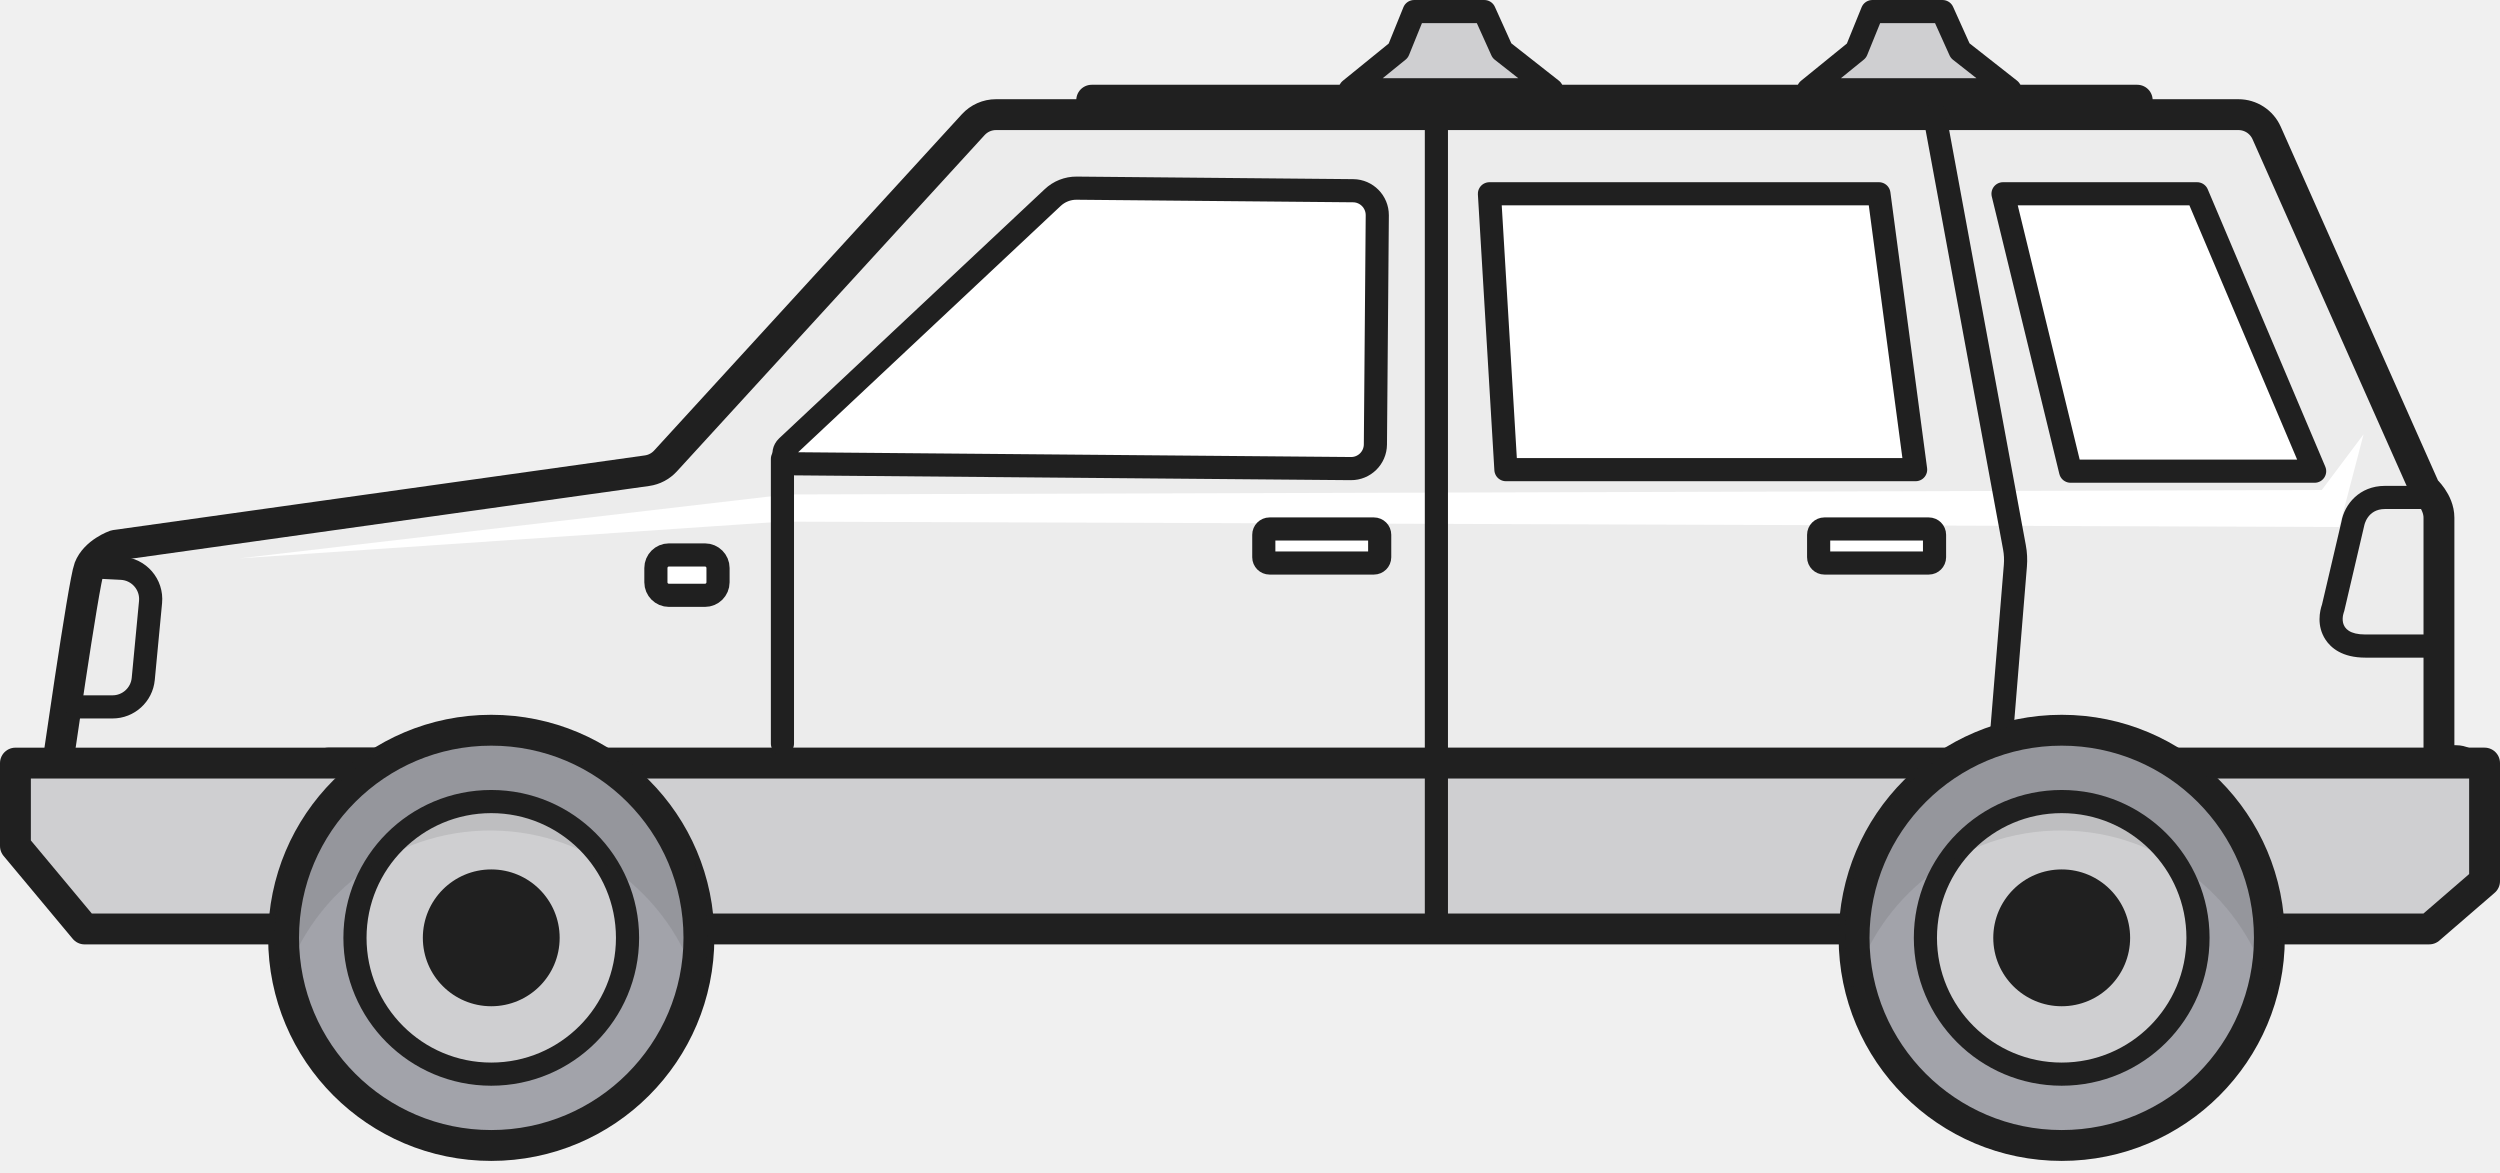
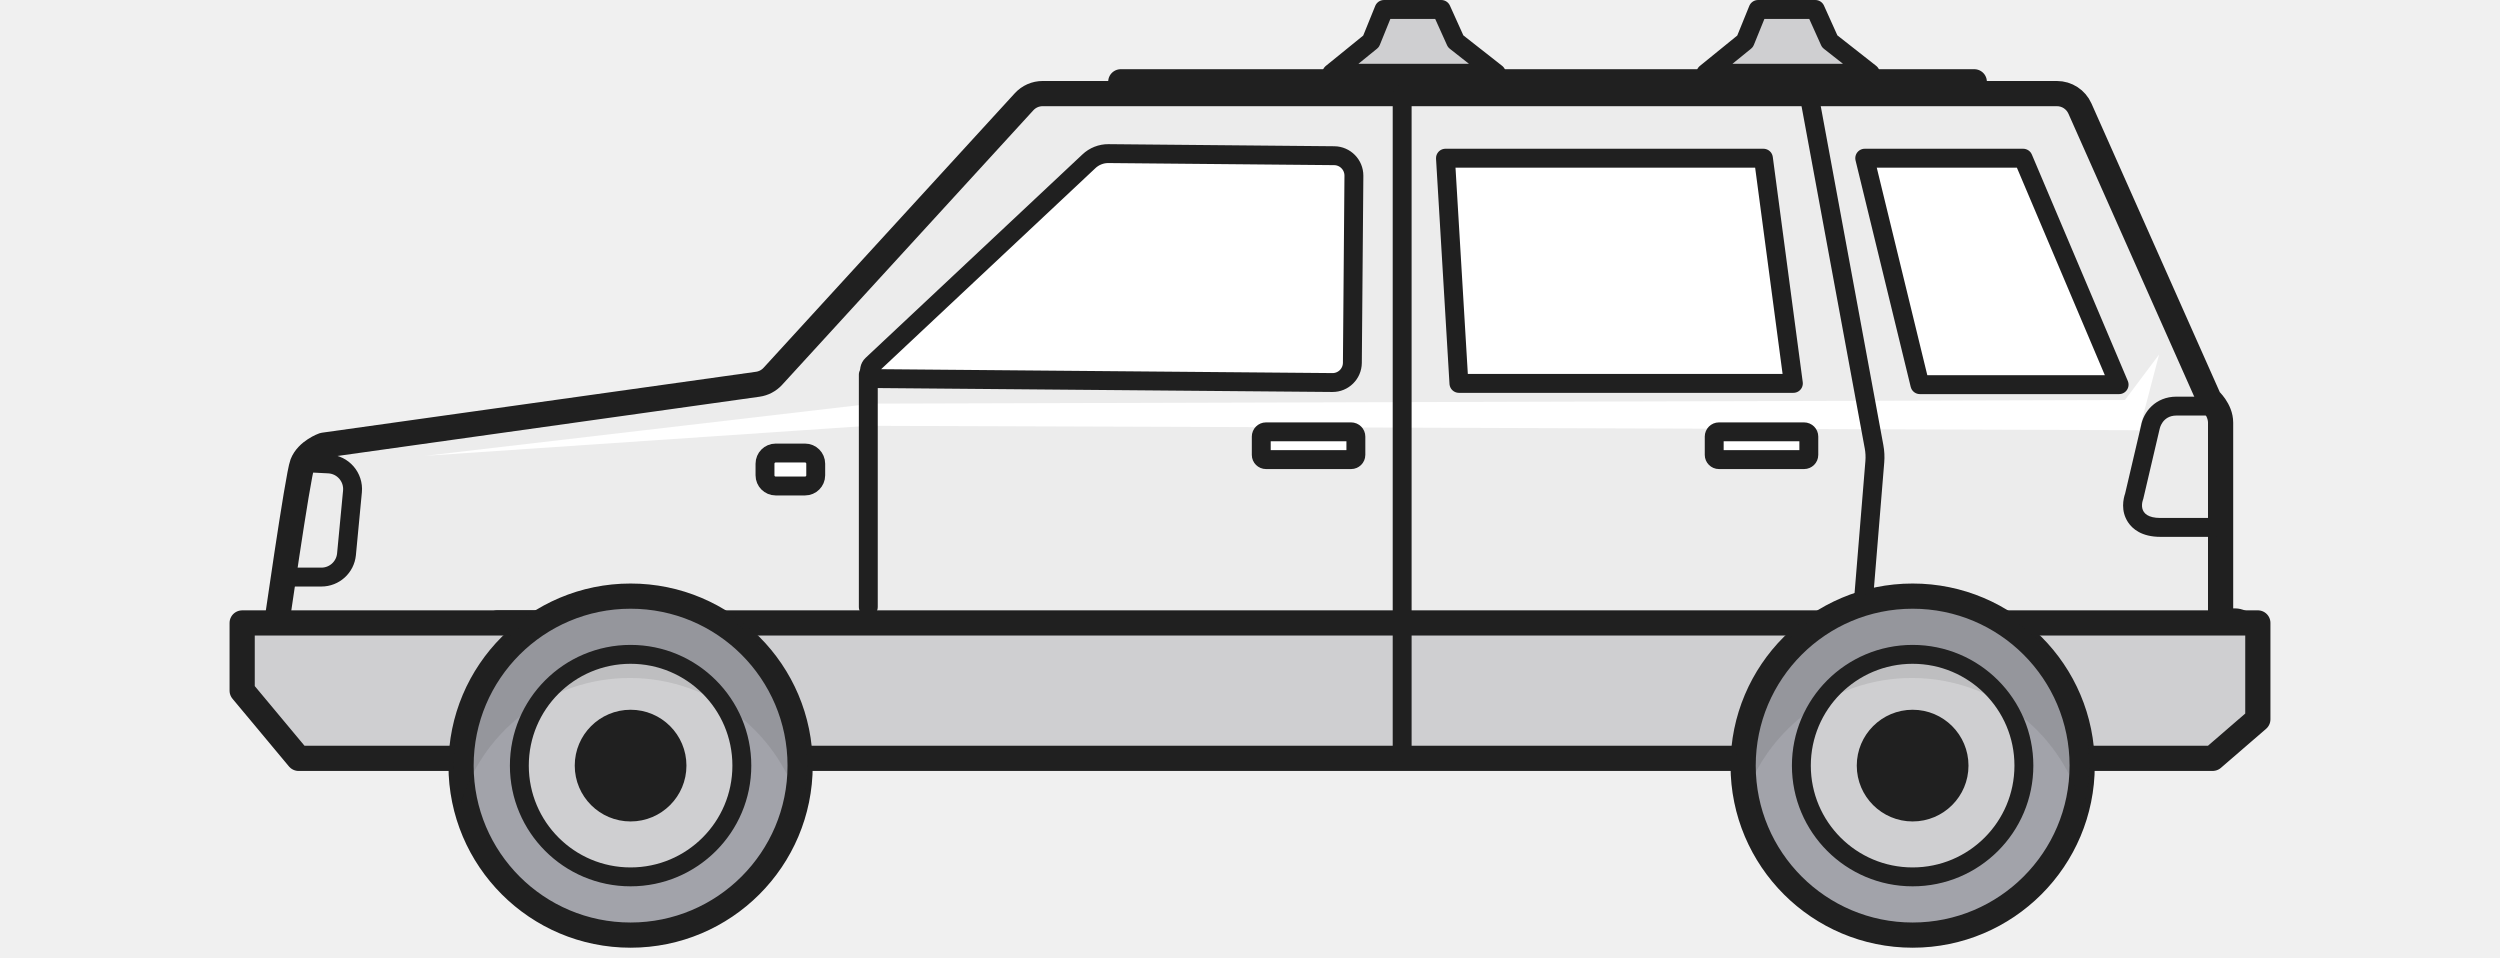
- <svg xmlns="http://www.w3.org/2000/svg" width="81px" height="38px" viewBox="0 0 81 38" version="1.1">
+ <svg xmlns="http://www.w3.org/2000/svg" width="94px" height="36px" viewBox="0 0 81 38" version="1.1">
  <g id="Page-1" stroke="none" stroke-width="1" fill="none" fill-rule="evenodd">
    <g id="Car-Model-Icons---Greyscale" transform="translate(-145, -108)">
      <g id="Group-93" transform="translate(145, 107)">
        <polygon id="Fill-1" fill="#A5CECA" points="32.604 6.942 31.023 6.363 21.33 15.529 22.752 16.267 24.438 15.319" />
        <g id="Group-92" transform="translate(0, 0.6134)">
          <path d="M3.731,18.056 L20.963,15.637 C21.194,15.605 21.405,15.493 21.562,15.322 L31.532,4.427 C31.721,4.22 31.988,4.101 32.27,4.101 L72.525,4.101 C72.921,4.101 73.278,4.334 73.439,4.695 L78.572,16.241 C78.572,16.241 79.022,16.639 79.022,17.159 L79.022,25.032 L79.582,25.032 C79.894,25.032 80.184,25.332 80.184,25.593 C80.184,25.806 77.859,28.431 77.022,29.368 C76.834,29.58 76.566,29.697 76.281,29.697 L2.946,29.697 C2.445,29.697 2.021,29.325 1.954,28.827 L1.679,26.722 C1.667,26.632 1.667,26.543 1.679,26.453 C1.821,25.463 2.707,19.267 2.889,18.794 C3.087,18.281 3.731,18.056 3.731,18.056" id="Fill-2" fill="#ECECEC" />
          <path d="M3.731,18.056 L20.963,15.637 C21.194,15.605 21.405,15.493 21.562,15.322 L31.532,4.427 C31.721,4.22 31.988,4.101 32.27,4.101 L72.525,4.101 C72.921,4.101 73.278,4.334 73.439,4.695 L78.572,16.241 C78.572,16.241 79.022,16.639 79.022,17.159 L79.022,25.032 L79.582,25.032 C79.894,25.032 80.184,25.332 80.184,25.593 C80.184,25.806 77.859,28.431 77.022,29.368 C76.834,29.58 76.566,29.697 76.281,29.697 L2.946,29.697 C2.445,29.697 2.021,29.325 1.954,28.827 L1.679,26.722 C1.667,26.632 1.667,26.543 1.679,26.453 C1.821,25.463 2.707,19.267 2.889,18.794 C3.087,18.281 3.731,18.056 3.731,18.056 Z" id="Stroke-4" stroke="#202020" stroke-linecap="round" stroke-linejoin="round" />
          <polygon id="Fill-6" fill="#E5E53C" points="57.193 28.244 24.755 28.244 19.276 29.627 58.906 29.627" />
          <polygon id="Fill-8" fill="#FFFFFF" points="25.492 16.407 7.758 18.478 25.334 17.287 75.794 17.461 76.58 14.458 75.227 16.262" />
          <polygon id="Fill-10" fill="#CFCFD1" points="10.948 30.484 78.707 30.484 80.5 28.935 80.5 25.11 10.633 25.11" />
          <polygon id="Stroke-12" stroke="#202020" stroke-linecap="round" stroke-linejoin="round" points="10.948 30.484 78.707 30.484 80.5 28.935 80.5 25.11 10.633 25.11" />
          <g id="Group-17" transform="translate(0, 25)">
            <polyline id="Fill-14" fill="#CFCFD1" points="19.487 0.111 0.5 0.111 0.5 2.798 2.741 5.485 19.064 5.485" />
            <polyline id="Stroke-16" stroke="#202020" stroke-linecap="round" stroke-linejoin="round" points="19.487 0.111 0.5 0.111 0.5 2.798 2.741 5.485 19.064 5.485" />
          </g>
          <path d="M58.924,18.441 C58.924,18.544 59.009,18.628 59.111,18.628 L62.491,18.628 C62.594,18.628 62.679,18.544 62.679,18.441 L62.679,17.714 C62.679,17.61 62.594,17.526 62.491,17.526 L59.111,17.526 C59.009,17.526 58.924,17.61 58.924,17.714 L58.924,18.441 Z" id="Fill-18" fill="#FFFFFF" />
          <path d="M58.924,18.441 C58.924,18.544 59.009,18.628 59.111,18.628 L62.491,18.628 C62.594,18.628 62.679,18.544 62.679,18.441 L62.679,17.714 C62.679,17.61 62.594,17.526 62.491,17.526 L59.111,17.526 C59.009,17.526 58.924,17.61 58.924,17.714 L58.924,18.441 Z" id="Stroke-20" stroke="#202020" stroke-width="0.75" stroke-linecap="round" stroke-linejoin="round" />
          <path d="M40.947,18.441 C40.947,18.544 41.031,18.628 41.135,18.628 L44.514,18.628 C44.617,18.628 44.702,18.544 44.702,18.441 L44.702,17.714 C44.702,17.61 44.617,17.526 44.514,17.526 L41.135,17.526 C41.031,17.526 40.947,17.61 40.947,17.714 L40.947,18.441 Z" id="Fill-22" fill="#FFFFFF" />
          <path d="M40.947,18.441 C40.947,18.544 41.031,18.628 41.135,18.628 L44.514,18.628 C44.617,18.628 44.702,18.544 44.702,18.441 L44.702,17.714 C44.702,17.61 44.617,17.526 44.514,17.526 L41.135,17.526 C41.031,17.526 40.947,17.61 40.947,17.714 L40.947,18.441 Z" id="Stroke-24" stroke="#202020" stroke-width="0.75" stroke-linecap="round" stroke-linejoin="round" />
          <path d="M44.563,14.788 C44.559,15.223 44.204,15.573 43.769,15.569 L25.717,15.413 C25.432,15.41 25.293,15.061 25.5,14.863 L34.105,6.79 C34.313,6.592 34.595,6.48 34.883,6.483 L43.842,6.566 C44.277,6.57 44.626,6.926 44.624,7.361 L44.563,14.788 Z" id="Fill-26" fill="#FFFFFF" />
          <path d="M44.563,14.788 C44.559,15.223 44.204,15.573 43.769,15.569 L25.717,15.413 C25.432,15.41 25.293,15.061 25.5,14.863 L34.105,6.79 C34.313,6.592 34.595,6.48 34.883,6.483 L43.842,6.566 C44.277,6.57 44.626,6.926 44.624,7.361 L44.563,14.788 Z" id="Stroke-28" stroke="#202020" stroke-width="0.75" stroke-linecap="round" stroke-linejoin="round" />
          <g id="Group-33" transform="translate(35, 3)">
            <path d="M0.371,0.633 L34.246,0.633" id="Fill-30" fill="#ECECEC" />
            <path d="M0.371,0.633 L34.246,0.633" id="Stroke-32" stroke="#202020" stroke-linecap="round" stroke-linejoin="round" />
          </g>
          <polygon id="Fill-34" fill="#CFCFD1" points="65.121 3.295 63.508 2.028 62.938 0.762 62.268 0.762 61.391 0.762 60.664 0.762 60.15 2.028 58.59 3.295" />
          <polygon id="Stroke-36" stroke="#202020" stroke-width="0.75" stroke-linecap="round" stroke-linejoin="round" points="65.121 3.295 63.508 2.028 62.938 0.762 62.268 0.762 61.391 0.762 60.664 0.762 60.15 2.028 58.59 3.295" />
          <polygon id="Fill-38" fill="#CFCFD1" points="50.276 3.295 48.663 2.028 48.092 0.762 47.422 0.762 46.545 0.762 45.818 0.762 45.305 2.028 43.744 3.295" />
          <polygon id="Stroke-40" stroke="#202020" stroke-width="0.75" stroke-linecap="round" stroke-linejoin="round" points="50.276 3.295 48.663 2.028 48.092 0.762 47.422 0.762 46.545 0.762 45.818 0.762 45.305 2.028 43.744 3.295" />
          <polygon id="Fill-42" fill="#FFFFFF" points="64.898 6.665 71.185 6.665 74.994 15.653 67.087 15.653" />
          <polygon id="Stroke-44" stroke="#202020" stroke-width="0.75" stroke-linecap="round" stroke-linejoin="round" points="64.898 6.665 71.185 6.665 74.994 15.653 67.087 15.653" />
          <polygon id="Fill-46" fill="#FFFFFF" points="48.258 6.665 60.877 6.665 62.066 15.603 48.792 15.603" />
          <polygon id="Stroke-48" stroke="#202020" stroke-width="0.75" stroke-linecap="round" stroke-linejoin="round" points="48.258 6.665 60.877 6.665 62.066 15.603 48.792 15.603" />
          <g id="Group-53" transform="translate(46, 4)">
            <path d="M0.539,26.517 L0.539,0.101" id="Fill-50" fill="#FFFFFF" />
            <path d="M0.539,26.517 L0.539,0.101" id="Stroke-52" stroke="#202020" stroke-width="0.75" stroke-linecap="round" stroke-linejoin="round" />
          </g>
          <g id="Group-57" transform="translate(24, 15)">
            <path d="M1.351,9.478 L1.351,0.255" id="Fill-54" fill="#FFFFFF" />
            <path d="M1.351,9.478 L1.351,0.255" id="Stroke-56" stroke="#202020" stroke-width="0.75" stroke-linecap="round" stroke-linejoin="round" />
          </g>
          <path d="M62.679,4.102 L65.268,18.119 C65.305,18.316 65.315,18.517 65.298,18.717 L64.397,29.698" id="Stroke-58" stroke="#202020" stroke-width="0.75" stroke-linecap="round" stroke-linejoin="round" />
          <path d="M21.673,19.675 L22.842,19.675 C23.074,19.675 23.264,19.485 23.264,19.253 L23.264,18.79 C23.264,18.558 23.074,18.367 22.842,18.367 L21.673,18.367 C21.44,18.367 21.251,18.558 21.251,18.79 L21.251,19.253 C21.251,19.485 21.44,19.675 21.673,19.675" id="Fill-60" fill="#FFFFFF" />
          <path d="M21.673,19.675 L22.842,19.675 C23.074,19.675 23.264,19.485 23.264,19.253 L23.264,18.79 C23.264,18.558 23.074,18.367 22.842,18.367 L21.673,18.367 C21.44,18.367 21.251,18.558 21.251,18.79 L21.251,19.253 C21.251,19.485 21.44,19.675 21.673,19.675 Z" id="Stroke-62" stroke="#202020" stroke-width="0.75" stroke-linecap="round" stroke-linejoin="round" />
          <path d="M60.072,30.772 C60.072,27.058 63.084,24.046 66.8,24.046 C70.515,24.046 73.528,27.058 73.528,30.772 C73.528,34.488 70.515,37.5 66.8,37.5 C63.084,37.5 60.072,34.488 60.072,30.772" id="Fill-64" fill="#A2A3AA" />
          <path d="M60.072,30.772 C60.072,27.058 63.084,24.046 66.8,24.046 C70.515,24.046 73.528,27.058 73.528,30.772 C73.528,34.488 70.515,37.5 66.8,37.5 C63.084,37.5 60.072,34.488 60.072,30.772 Z" id="Stroke-66" stroke="#202020" stroke-linecap="round" stroke-linejoin="round" />
          <path d="M71.215,30.773 C71.215,33.212 69.238,35.189 66.799,35.189 C64.361,35.189 62.383,33.212 62.383,30.773 C62.383,28.334 64.361,26.357 66.799,26.357 C69.238,26.357 71.215,28.334 71.215,30.773" id="Fill-68" fill="#CFCFD1" />
          <path d="M71.215,30.773 C71.215,33.212 69.238,35.189 66.799,35.189 C64.361,35.189 62.383,33.212 62.383,30.773 C62.383,28.334 64.361,26.357 66.799,26.357 C69.238,26.357 71.215,28.334 71.215,30.773 Z" id="Stroke-70" stroke="#202020" stroke-width="0.75" stroke-linecap="round" stroke-linejoin="round" />
          <path d="M69.016,30.773 C69.016,31.997 68.024,32.989 66.799,32.989 C65.576,32.989 64.582,31.997 64.582,30.773 C64.582,29.548 65.576,28.556 66.799,28.556 C68.024,28.556 69.016,29.548 69.016,30.773" id="Fill-72" fill="#202020" />
          <path d="M66.823,27.295 C70.079,27.321 72.791,29.565 73.556,32.578 C73.71,32.009 73.802,31.415 73.808,30.797 C73.839,26.923 70.724,23.759 66.852,23.728 C62.98,23.697 59.815,26.81 59.784,30.685 C59.779,31.302 59.862,31.898 60.007,32.469 C60.821,29.468 63.569,27.269 66.823,27.295" id="Fill-74" fill-opacity="0.1" fill="#202020" />
          <path d="M9.188,30.772 C9.188,27.058 12.2,24.046 15.916,24.046 C19.631,24.046 22.645,27.058 22.645,30.772 C22.645,34.488 19.631,37.5 15.916,37.5 C12.2,37.5 9.188,34.488 9.188,30.772" id="Fill-76" fill="#A2A3AA" />
          <path d="M9.188,30.772 C9.188,27.058 12.2,24.046 15.916,24.046 C19.631,24.046 22.645,27.058 22.645,30.772 C22.645,34.488 19.631,37.5 15.916,37.5 C12.2,37.5 9.188,34.488 9.188,30.772 Z" id="Stroke-78" stroke="#202020" stroke-linecap="round" stroke-linejoin="round" />
          <path d="M20.332,30.773 C20.332,33.212 18.355,35.189 15.916,35.189 C13.477,35.189 11.501,33.212 11.501,30.773 C11.501,28.334 13.477,26.357 15.916,26.357 C18.355,26.357 20.332,28.334 20.332,30.773" id="Fill-80" fill="#CFCFD1" />
          <path d="M20.332,30.773 C20.332,33.212 18.355,35.189 15.916,35.189 C13.477,35.189 11.501,33.212 11.501,30.773 C11.501,28.334 13.477,26.357 15.916,26.357 C18.355,26.357 20.332,28.334 20.332,30.773 Z" id="Stroke-82" stroke="#202020" stroke-width="0.75" stroke-linecap="round" stroke-linejoin="round" />
          <path d="M18.133,30.773 C18.133,31.997 17.141,32.989 15.917,32.989 C14.692,32.989 13.7,31.997 13.7,30.773 C13.7,29.548 14.692,28.556 15.917,28.556 C17.141,28.556 18.133,29.548 18.133,30.773" id="Fill-84" fill="#202020" />
          <path d="M15.94,27.295 C19.195,27.321 21.907,29.565 22.672,32.578 C22.827,32.009 22.919,31.415 22.924,30.797 C22.956,26.923 19.841,23.759 15.968,23.728 C12.097,23.697 8.931,26.81 8.9,30.685 C8.895,31.302 8.979,31.898 9.124,32.469 C9.938,29.468 12.685,27.269 15.94,27.295" id="Fill-86" fill-opacity="0.1" fill="#202020" />
          <path d="M78.631,16.129 L77.272,16.129 C76.442,16.129 75.959,16.731 75.862,17.29 L75.233,19.974 C75.163,20.177 75.05,20.661 75.347,21.112 C75.522,21.378 75.887,21.694 76.637,21.694 L78.631,21.694 C79.045,21.694 79.381,21.358 79.381,20.944 L79.381,16.879 C79.381,16.464 79.045,16.129 78.631,16.129 M78.631,16.879 L78.631,20.944 L76.637,20.944 C75.628,20.944 75.952,20.191 75.952,20.191 L76.601,17.418 C76.601,17.418 76.694,16.879 77.272,16.879 L78.631,16.879" id="Fill-88" fill="#202020" />
          <path d="M2.461,23.29 L3.646,23.29 C4.161,23.29 4.592,22.898 4.641,22.385 L4.878,19.892 C4.932,19.326 4.502,18.828 3.934,18.799 L3.148,18.759" id="Stroke-90" stroke="#202020" stroke-width="0.75" stroke-linecap="round" stroke-linejoin="round" />
        </g>
      </g>
    </g>
  </g>
</svg>
